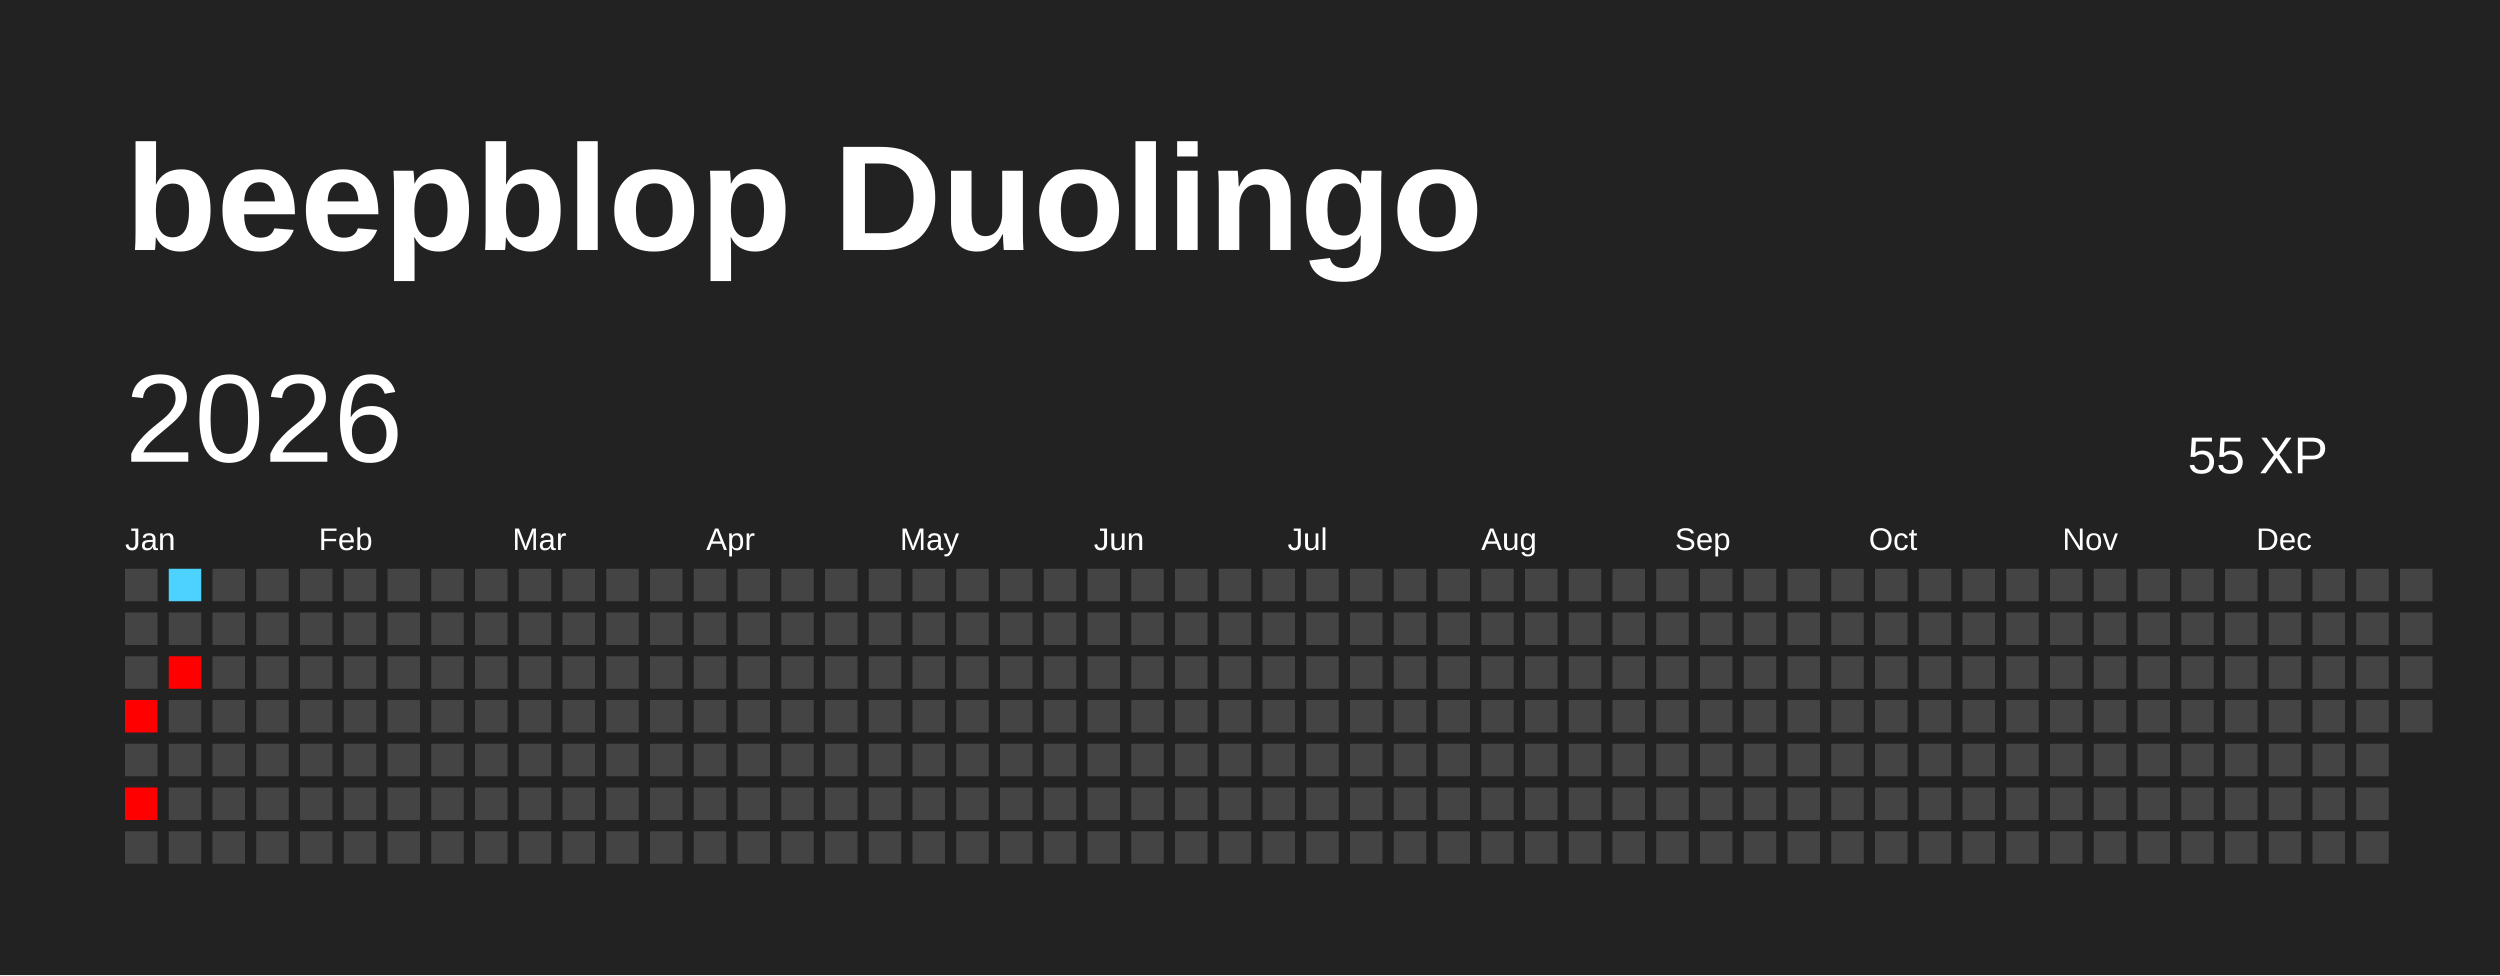
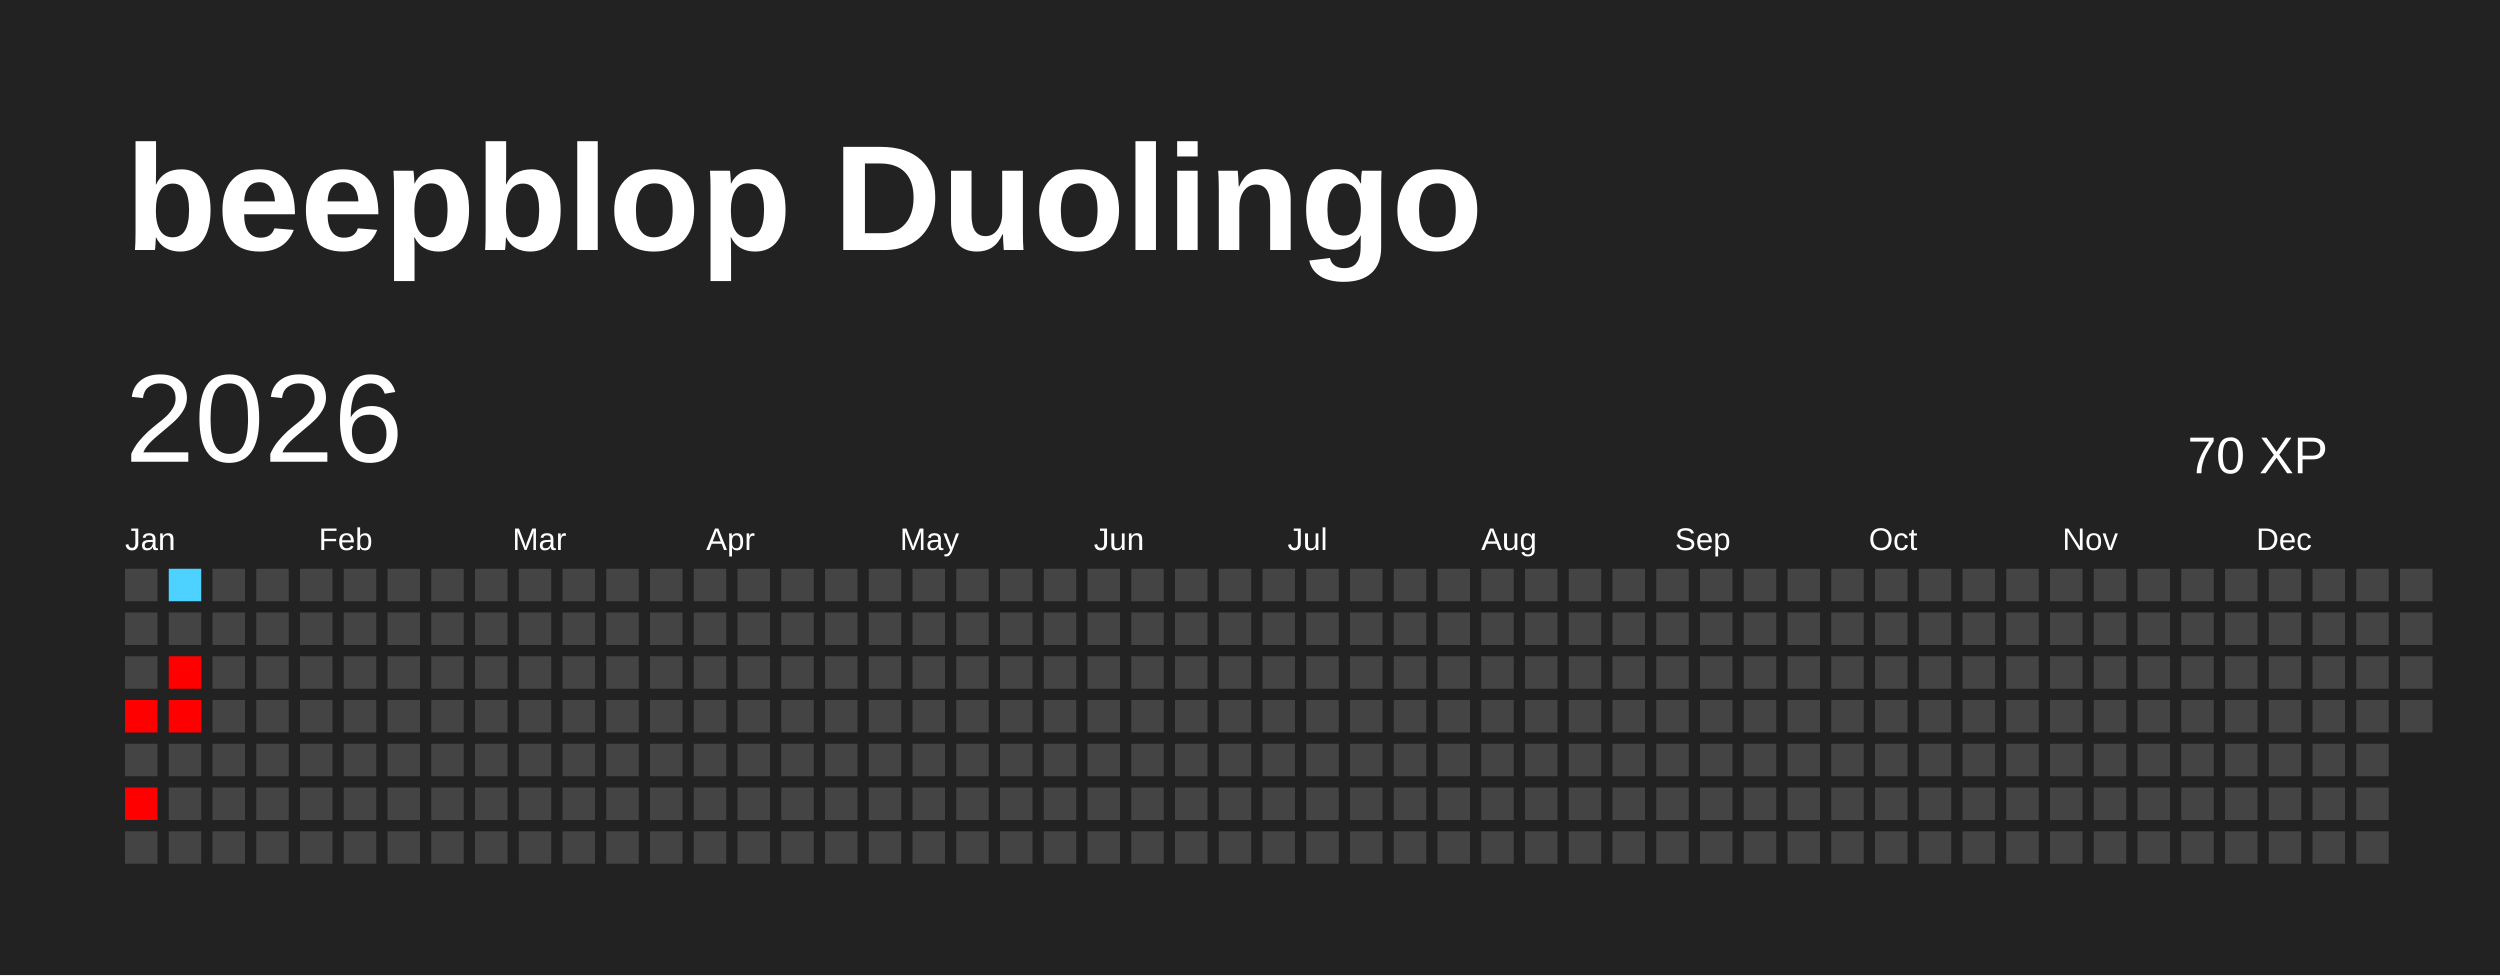
<svg xmlns="http://www.w3.org/2000/svg" baseProfile="full" height="78mm" version="1.1" viewBox="0,0,200,78" width="200mm">
  <defs />
  <rect fill="#222222" height="78" width="200" x="0" y="0" />
  <text fill="#FFFFFF" style="font-size:12px; font-family:Arial; font-weight:bold;" x="10" y="20">beepblop Duolingo</text>
  <text dominant-baseline="hanging" fill="#FFFFFF" style="font-size:10.0px; font-family:Arial;" x="10" y="30">2026</text>
-   <text dominant-baseline="hanging" fill="#FFFFFF" style="font-size:4.125px; font-family:Arial;" x="175" y="35">55 XP</text>
+   <text dominant-baseline="hanging" fill="#FFFFFF" style="font-size:4.125px; font-family:Arial;" x="175" y="35">70 XP</text>
  <text fill="#FFFFFF" style="font-size:2.5px; font-family:Arial" x="10.0" y="44">Jan</text>
  <text fill="#FFFFFF" style="font-size:2.5px; font-family:Arial" x="25.5" y="44">Feb</text>
  <text fill="#FFFFFF" style="font-size:2.5px; font-family:Arial" x="41.0" y="44">Mar</text>
  <text fill="#FFFFFF" style="font-size:2.5px; font-family:Arial" x="56.5" y="44">Apr</text>
  <text fill="#FFFFFF" style="font-size:2.5px; font-family:Arial" x="72.0" y="44">May</text>
  <text fill="#FFFFFF" style="font-size:2.5px; font-family:Arial" x="87.5" y="44">Jun</text>
  <text fill="#FFFFFF" style="font-size:2.5px; font-family:Arial" x="103.0" y="44">Jul</text>
  <text fill="#FFFFFF" style="font-size:2.5px; font-family:Arial" x="118.5" y="44">Aug</text>
  <text fill="#FFFFFF" style="font-size:2.5px; font-family:Arial" x="134.0" y="44">Sep</text>
  <text fill="#FFFFFF" style="font-size:2.5px; font-family:Arial" x="149.5" y="44">Oct</text>
  <text fill="#FFFFFF" style="font-size:2.5px; font-family:Arial" x="165.0" y="44">Nov</text>
  <text fill="#FFFFFF" style="font-size:2.5px; font-family:Arial" x="180.5" y="44">Dec</text>
  <rect fill="#444444" height="2.6" width="2.6" x="10.0" y="45.5" />
  <rect fill="#444444" height="2.6" width="2.6" x="10.0" y="49.0" />
  <rect fill="#444444" height="2.6" width="2.6" x="10.0" y="52.5" />
  <rect fill="#ff0000" height="2.6" width="2.6" x="10.0" y="56.0" />
  <rect fill="#444444" height="2.6" width="2.6" x="10.0" y="59.5" />
  <rect fill="#ff0000" height="2.6" width="2.6" x="10.0" y="63.0" />
  <rect fill="#444444" height="2.6" width="2.6" x="10.0" y="66.5" />
  <rect fill="#4dd2ff" height="2.6" width="2.6" x="13.5" y="45.5" />
  <rect fill="#444444" height="2.6" width="2.6" x="13.5" y="49.0" />
  <rect fill="#ff0000" height="2.6" width="2.6" x="13.5" y="52.5" />
-   <rect fill="#444444" height="2.6" width="2.6" x="13.5" y="56.0" />
+   <rect fill="#ff0000" height="2.6" width="2.6" x="13.5" y="56.0" />
  <rect fill="#444444" height="2.6" width="2.6" x="13.5" y="59.5" />
  <rect fill="#444444" height="2.6" width="2.6" x="13.5" y="63.0" />
  <rect fill="#444444" height="2.6" width="2.6" x="13.5" y="66.5" />
  <rect fill="#444444" height="2.6" width="2.6" x="17.0" y="45.5" />
  <rect fill="#444444" height="2.6" width="2.6" x="17.0" y="49.0" />
  <rect fill="#444444" height="2.6" width="2.6" x="17.0" y="52.5" />
  <rect fill="#444444" height="2.6" width="2.6" x="17.0" y="56.0" />
  <rect fill="#444444" height="2.6" width="2.6" x="17.0" y="59.5" />
  <rect fill="#444444" height="2.6" width="2.6" x="17.0" y="63.0" />
  <rect fill="#444444" height="2.6" width="2.6" x="17.0" y="66.5" />
  <rect fill="#444444" height="2.6" width="2.6" x="20.5" y="45.5" />
  <rect fill="#444444" height="2.6" width="2.6" x="20.5" y="49.0" />
  <rect fill="#444444" height="2.6" width="2.6" x="20.5" y="52.5" />
  <rect fill="#444444" height="2.6" width="2.6" x="20.5" y="56.0" />
  <rect fill="#444444" height="2.6" width="2.6" x="20.5" y="59.5" />
  <rect fill="#444444" height="2.6" width="2.6" x="20.5" y="63.0" />
  <rect fill="#444444" height="2.6" width="2.6" x="20.5" y="66.5" />
  <rect fill="#444444" height="2.6" width="2.6" x="24.0" y="45.5" />
  <rect fill="#444444" height="2.6" width="2.6" x="24.0" y="49.0" />
  <rect fill="#444444" height="2.6" width="2.6" x="24.0" y="52.5" />
  <rect fill="#444444" height="2.6" width="2.6" x="24.0" y="56.0" />
  <rect fill="#444444" height="2.6" width="2.6" x="24.0" y="59.5" />
  <rect fill="#444444" height="2.6" width="2.6" x="24.0" y="63.0" />
  <rect fill="#444444" height="2.6" width="2.6" x="24.0" y="66.5" />
  <rect fill="#444444" height="2.6" width="2.6" x="27.5" y="45.5" />
  <rect fill="#444444" height="2.6" width="2.6" x="27.5" y="49.0" />
  <rect fill="#444444" height="2.6" width="2.6" x="27.5" y="52.5" />
  <rect fill="#444444" height="2.6" width="2.6" x="27.5" y="56.0" />
  <rect fill="#444444" height="2.6" width="2.6" x="27.5" y="59.5" />
  <rect fill="#444444" height="2.6" width="2.6" x="27.5" y="63.0" />
  <rect fill="#444444" height="2.6" width="2.6" x="27.5" y="66.5" />
  <rect fill="#444444" height="2.6" width="2.6" x="31.0" y="45.5" />
  <rect fill="#444444" height="2.6" width="2.6" x="31.0" y="49.0" />
  <rect fill="#444444" height="2.6" width="2.6" x="31.0" y="52.5" />
  <rect fill="#444444" height="2.6" width="2.6" x="31.0" y="56.0" />
  <rect fill="#444444" height="2.6" width="2.6" x="31.0" y="59.5" />
  <rect fill="#444444" height="2.6" width="2.6" x="31.0" y="63.0" />
  <rect fill="#444444" height="2.6" width="2.6" x="31.0" y="66.5" />
  <rect fill="#444444" height="2.6" width="2.6" x="34.5" y="45.5" />
  <rect fill="#444444" height="2.6" width="2.6" x="34.5" y="49.0" />
  <rect fill="#444444" height="2.6" width="2.6" x="34.5" y="52.5" />
  <rect fill="#444444" height="2.6" width="2.6" x="34.5" y="56.0" />
  <rect fill="#444444" height="2.6" width="2.6" x="34.5" y="59.5" />
  <rect fill="#444444" height="2.6" width="2.6" x="34.5" y="63.0" />
  <rect fill="#444444" height="2.6" width="2.6" x="34.5" y="66.5" />
  <rect fill="#444444" height="2.6" width="2.6" x="38.0" y="45.5" />
  <rect fill="#444444" height="2.6" width="2.6" x="38.0" y="49.0" />
  <rect fill="#444444" height="2.6" width="2.6" x="38.0" y="52.5" />
  <rect fill="#444444" height="2.6" width="2.6" x="38.0" y="56.0" />
  <rect fill="#444444" height="2.6" width="2.6" x="38.0" y="59.5" />
  <rect fill="#444444" height="2.6" width="2.6" x="38.0" y="63.0" />
  <rect fill="#444444" height="2.6" width="2.6" x="38.0" y="66.5" />
  <rect fill="#444444" height="2.6" width="2.6" x="41.5" y="45.5" />
  <rect fill="#444444" height="2.6" width="2.6" x="41.5" y="49.0" />
  <rect fill="#444444" height="2.6" width="2.6" x="41.5" y="52.5" />
  <rect fill="#444444" height="2.6" width="2.6" x="41.5" y="56.0" />
  <rect fill="#444444" height="2.6" width="2.6" x="41.5" y="59.5" />
  <rect fill="#444444" height="2.6" width="2.6" x="41.5" y="63.0" />
  <rect fill="#444444" height="2.6" width="2.6" x="41.5" y="66.5" />
  <rect fill="#444444" height="2.6" width="2.6" x="45.0" y="45.5" />
  <rect fill="#444444" height="2.6" width="2.6" x="45.0" y="49.0" />
  <rect fill="#444444" height="2.6" width="2.6" x="45.0" y="52.5" />
  <rect fill="#444444" height="2.6" width="2.6" x="45.0" y="56.0" />
  <rect fill="#444444" height="2.6" width="2.6" x="45.0" y="59.5" />
  <rect fill="#444444" height="2.6" width="2.6" x="45.0" y="63.0" />
  <rect fill="#444444" height="2.6" width="2.6" x="45.0" y="66.5" />
  <rect fill="#444444" height="2.6" width="2.6" x="48.5" y="45.5" />
  <rect fill="#444444" height="2.6" width="2.6" x="48.5" y="49.0" />
  <rect fill="#444444" height="2.6" width="2.6" x="48.5" y="52.5" />
  <rect fill="#444444" height="2.6" width="2.6" x="48.5" y="56.0" />
  <rect fill="#444444" height="2.6" width="2.6" x="48.5" y="59.5" />
  <rect fill="#444444" height="2.6" width="2.6" x="48.5" y="63.0" />
  <rect fill="#444444" height="2.6" width="2.6" x="48.5" y="66.5" />
  <rect fill="#444444" height="2.6" width="2.6" x="52.0" y="45.5" />
  <rect fill="#444444" height="2.6" width="2.6" x="52.0" y="49.0" />
  <rect fill="#444444" height="2.6" width="2.6" x="52.0" y="52.5" />
  <rect fill="#444444" height="2.6" width="2.6" x="52.0" y="56.0" />
  <rect fill="#444444" height="2.6" width="2.6" x="52.0" y="59.5" />
  <rect fill="#444444" height="2.6" width="2.6" x="52.0" y="63.0" />
  <rect fill="#444444" height="2.6" width="2.6" x="52.0" y="66.5" />
  <rect fill="#444444" height="2.6" width="2.6" x="55.5" y="45.5" />
  <rect fill="#444444" height="2.6" width="2.6" x="55.5" y="49.0" />
  <rect fill="#444444" height="2.6" width="2.6" x="55.5" y="52.5" />
  <rect fill="#444444" height="2.6" width="2.6" x="55.5" y="56.0" />
  <rect fill="#444444" height="2.6" width="2.6" x="55.5" y="59.5" />
  <rect fill="#444444" height="2.6" width="2.6" x="55.5" y="63.0" />
  <rect fill="#444444" height="2.6" width="2.6" x="55.5" y="66.5" />
  <rect fill="#444444" height="2.6" width="2.6" x="59.0" y="45.5" />
  <rect fill="#444444" height="2.6" width="2.6" x="59.0" y="49.0" />
  <rect fill="#444444" height="2.6" width="2.6" x="59.0" y="52.5" />
  <rect fill="#444444" height="2.6" width="2.6" x="59.0" y="56.0" />
  <rect fill="#444444" height="2.6" width="2.6" x="59.0" y="59.5" />
  <rect fill="#444444" height="2.6" width="2.6" x="59.0" y="63.0" />
  <rect fill="#444444" height="2.6" width="2.6" x="59.0" y="66.5" />
  <rect fill="#444444" height="2.6" width="2.6" x="62.5" y="45.5" />
  <rect fill="#444444" height="2.6" width="2.6" x="62.5" y="49.0" />
  <rect fill="#444444" height="2.6" width="2.6" x="62.5" y="52.5" />
  <rect fill="#444444" height="2.6" width="2.6" x="62.5" y="56.0" />
  <rect fill="#444444" height="2.6" width="2.6" x="62.5" y="59.5" />
  <rect fill="#444444" height="2.6" width="2.6" x="62.5" y="63.0" />
  <rect fill="#444444" height="2.6" width="2.6" x="62.5" y="66.5" />
  <rect fill="#444444" height="2.6" width="2.6" x="66.0" y="45.5" />
  <rect fill="#444444" height="2.6" width="2.6" x="66.0" y="49.0" />
  <rect fill="#444444" height="2.6" width="2.6" x="66.0" y="52.5" />
  <rect fill="#444444" height="2.6" width="2.6" x="66.0" y="56.0" />
  <rect fill="#444444" height="2.6" width="2.6" x="66.0" y="59.5" />
  <rect fill="#444444" height="2.6" width="2.6" x="66.0" y="63.0" />
  <rect fill="#444444" height="2.6" width="2.6" x="66.0" y="66.5" />
  <rect fill="#444444" height="2.6" width="2.6" x="69.5" y="45.5" />
  <rect fill="#444444" height="2.6" width="2.6" x="69.5" y="49.0" />
  <rect fill="#444444" height="2.6" width="2.6" x="69.5" y="52.5" />
  <rect fill="#444444" height="2.6" width="2.6" x="69.5" y="56.0" />
  <rect fill="#444444" height="2.6" width="2.6" x="69.5" y="59.5" />
  <rect fill="#444444" height="2.6" width="2.6" x="69.5" y="63.0" />
  <rect fill="#444444" height="2.6" width="2.6" x="69.5" y="66.5" />
  <rect fill="#444444" height="2.6" width="2.6" x="73.0" y="45.5" />
  <rect fill="#444444" height="2.6" width="2.6" x="73.0" y="49.0" />
  <rect fill="#444444" height="2.6" width="2.6" x="73.0" y="52.5" />
  <rect fill="#444444" height="2.6" width="2.6" x="73.0" y="56.0" />
  <rect fill="#444444" height="2.6" width="2.6" x="73.0" y="59.5" />
  <rect fill="#444444" height="2.6" width="2.6" x="73.0" y="63.0" />
  <rect fill="#444444" height="2.6" width="2.6" x="73.0" y="66.5" />
  <rect fill="#444444" height="2.6" width="2.6" x="76.5" y="45.5" />
  <rect fill="#444444" height="2.6" width="2.6" x="76.5" y="49.0" />
  <rect fill="#444444" height="2.6" width="2.6" x="76.5" y="52.5" />
  <rect fill="#444444" height="2.6" width="2.6" x="76.5" y="56.0" />
  <rect fill="#444444" height="2.6" width="2.6" x="76.5" y="59.5" />
  <rect fill="#444444" height="2.6" width="2.6" x="76.5" y="63.0" />
  <rect fill="#444444" height="2.6" width="2.6" x="76.5" y="66.5" />
  <rect fill="#444444" height="2.6" width="2.6" x="80.0" y="45.5" />
  <rect fill="#444444" height="2.6" width="2.6" x="80.0" y="49.0" />
  <rect fill="#444444" height="2.6" width="2.6" x="80.0" y="52.5" />
  <rect fill="#444444" height="2.6" width="2.6" x="80.0" y="56.0" />
  <rect fill="#444444" height="2.6" width="2.6" x="80.0" y="59.5" />
  <rect fill="#444444" height="2.6" width="2.6" x="80.0" y="63.0" />
  <rect fill="#444444" height="2.6" width="2.6" x="80.0" y="66.5" />
  <rect fill="#444444" height="2.6" width="2.6" x="83.5" y="45.5" />
  <rect fill="#444444" height="2.6" width="2.6" x="83.5" y="49.0" />
  <rect fill="#444444" height="2.6" width="2.6" x="83.5" y="52.5" />
  <rect fill="#444444" height="2.6" width="2.6" x="83.5" y="56.0" />
  <rect fill="#444444" height="2.6" width="2.6" x="83.5" y="59.5" />
  <rect fill="#444444" height="2.6" width="2.6" x="83.5" y="63.0" />
  <rect fill="#444444" height="2.6" width="2.6" x="83.5" y="66.5" />
  <rect fill="#444444" height="2.6" width="2.6" x="87.0" y="45.5" />
  <rect fill="#444444" height="2.6" width="2.6" x="87.0" y="49.0" />
  <rect fill="#444444" height="2.6" width="2.6" x="87.0" y="52.5" />
  <rect fill="#444444" height="2.6" width="2.6" x="87.0" y="56.0" />
  <rect fill="#444444" height="2.6" width="2.6" x="87.0" y="59.5" />
  <rect fill="#444444" height="2.6" width="2.6" x="87.0" y="63.0" />
  <rect fill="#444444" height="2.6" width="2.6" x="87.0" y="66.5" />
  <rect fill="#444444" height="2.6" width="2.6" x="90.5" y="45.5" />
  <rect fill="#444444" height="2.6" width="2.6" x="90.5" y="49.0" />
  <rect fill="#444444" height="2.6" width="2.6" x="90.5" y="52.5" />
  <rect fill="#444444" height="2.6" width="2.6" x="90.5" y="56.0" />
  <rect fill="#444444" height="2.6" width="2.6" x="90.5" y="59.5" />
  <rect fill="#444444" height="2.6" width="2.6" x="90.5" y="63.0" />
  <rect fill="#444444" height="2.6" width="2.6" x="90.5" y="66.5" />
  <rect fill="#444444" height="2.6" width="2.6" x="94.0" y="45.5" />
  <rect fill="#444444" height="2.6" width="2.6" x="94.0" y="49.0" />
  <rect fill="#444444" height="2.6" width="2.6" x="94.0" y="52.5" />
  <rect fill="#444444" height="2.6" width="2.6" x="94.0" y="56.0" />
  <rect fill="#444444" height="2.6" width="2.6" x="94.0" y="59.5" />
  <rect fill="#444444" height="2.6" width="2.6" x="94.0" y="63.0" />
  <rect fill="#444444" height="2.6" width="2.6" x="94.0" y="66.5" />
  <rect fill="#444444" height="2.6" width="2.6" x="97.5" y="45.5" />
  <rect fill="#444444" height="2.6" width="2.6" x="97.5" y="49.0" />
  <rect fill="#444444" height="2.6" width="2.6" x="97.5" y="52.5" />
  <rect fill="#444444" height="2.6" width="2.6" x="97.5" y="56.0" />
  <rect fill="#444444" height="2.6" width="2.6" x="97.5" y="59.5" />
  <rect fill="#444444" height="2.6" width="2.6" x="97.5" y="63.0" />
  <rect fill="#444444" height="2.6" width="2.6" x="97.5" y="66.5" />
  <rect fill="#444444" height="2.6" width="2.6" x="101.0" y="45.5" />
  <rect fill="#444444" height="2.6" width="2.6" x="101.0" y="49.0" />
  <rect fill="#444444" height="2.6" width="2.6" x="101.0" y="52.5" />
  <rect fill="#444444" height="2.6" width="2.6" x="101.0" y="56.0" />
  <rect fill="#444444" height="2.6" width="2.6" x="101.0" y="59.5" />
  <rect fill="#444444" height="2.6" width="2.6" x="101.0" y="63.0" />
  <rect fill="#444444" height="2.6" width="2.6" x="101.0" y="66.5" />
  <rect fill="#444444" height="2.6" width="2.6" x="104.5" y="45.5" />
  <rect fill="#444444" height="2.6" width="2.6" x="104.5" y="49.0" />
  <rect fill="#444444" height="2.6" width="2.6" x="104.5" y="52.5" />
  <rect fill="#444444" height="2.6" width="2.6" x="104.5" y="56.0" />
  <rect fill="#444444" height="2.6" width="2.6" x="104.5" y="59.5" />
  <rect fill="#444444" height="2.6" width="2.6" x="104.5" y="63.0" />
  <rect fill="#444444" height="2.6" width="2.6" x="104.5" y="66.5" />
  <rect fill="#444444" height="2.6" width="2.6" x="108.0" y="45.5" />
  <rect fill="#444444" height="2.6" width="2.6" x="108.0" y="49.0" />
  <rect fill="#444444" height="2.6" width="2.6" x="108.0" y="52.5" />
  <rect fill="#444444" height="2.6" width="2.6" x="108.0" y="56.0" />
  <rect fill="#444444" height="2.6" width="2.6" x="108.0" y="59.5" />
  <rect fill="#444444" height="2.6" width="2.6" x="108.0" y="63.0" />
  <rect fill="#444444" height="2.6" width="2.6" x="108.0" y="66.5" />
  <rect fill="#444444" height="2.6" width="2.6" x="111.5" y="45.5" />
  <rect fill="#444444" height="2.6" width="2.6" x="111.5" y="49.0" />
  <rect fill="#444444" height="2.6" width="2.6" x="111.5" y="52.5" />
  <rect fill="#444444" height="2.6" width="2.6" x="111.5" y="56.0" />
  <rect fill="#444444" height="2.6" width="2.6" x="111.5" y="59.5" />
  <rect fill="#444444" height="2.6" width="2.6" x="111.5" y="63.0" />
  <rect fill="#444444" height="2.6" width="2.6" x="111.5" y="66.5" />
  <rect fill="#444444" height="2.6" width="2.6" x="115.0" y="45.5" />
  <rect fill="#444444" height="2.6" width="2.6" x="115.0" y="49.0" />
  <rect fill="#444444" height="2.6" width="2.6" x="115.0" y="52.5" />
  <rect fill="#444444" height="2.6" width="2.6" x="115.0" y="56.0" />
  <rect fill="#444444" height="2.6" width="2.6" x="115.0" y="59.5" />
  <rect fill="#444444" height="2.6" width="2.6" x="115.0" y="63.0" />
  <rect fill="#444444" height="2.6" width="2.6" x="115.0" y="66.5" />
  <rect fill="#444444" height="2.6" width="2.6" x="118.5" y="45.5" />
  <rect fill="#444444" height="2.6" width="2.6" x="118.5" y="49.0" />
  <rect fill="#444444" height="2.6" width="2.6" x="118.5" y="52.5" />
  <rect fill="#444444" height="2.6" width="2.6" x="118.5" y="56.0" />
  <rect fill="#444444" height="2.6" width="2.6" x="118.5" y="59.5" />
  <rect fill="#444444" height="2.6" width="2.6" x="118.5" y="63.0" />
  <rect fill="#444444" height="2.6" width="2.6" x="118.5" y="66.5" />
  <rect fill="#444444" height="2.6" width="2.6" x="122.0" y="45.5" />
  <rect fill="#444444" height="2.6" width="2.6" x="122.0" y="49.0" />
  <rect fill="#444444" height="2.6" width="2.6" x="122.0" y="52.5" />
  <rect fill="#444444" height="2.6" width="2.6" x="122.0" y="56.0" />
  <rect fill="#444444" height="2.6" width="2.6" x="122.0" y="59.5" />
  <rect fill="#444444" height="2.6" width="2.6" x="122.0" y="63.0" />
  <rect fill="#444444" height="2.6" width="2.6" x="122.0" y="66.5" />
  <rect fill="#444444" height="2.6" width="2.6" x="125.5" y="45.5" />
  <rect fill="#444444" height="2.6" width="2.6" x="125.5" y="49.0" />
  <rect fill="#444444" height="2.6" width="2.6" x="125.5" y="52.5" />
  <rect fill="#444444" height="2.6" width="2.6" x="125.5" y="56.0" />
  <rect fill="#444444" height="2.6" width="2.6" x="125.5" y="59.5" />
  <rect fill="#444444" height="2.6" width="2.6" x="125.5" y="63.0" />
  <rect fill="#444444" height="2.6" width="2.6" x="125.5" y="66.5" />
  <rect fill="#444444" height="2.6" width="2.6" x="129.0" y="45.5" />
  <rect fill="#444444" height="2.6" width="2.6" x="129.0" y="49.0" />
  <rect fill="#444444" height="2.6" width="2.6" x="129.0" y="52.5" />
  <rect fill="#444444" height="2.6" width="2.6" x="129.0" y="56.0" />
  <rect fill="#444444" height="2.6" width="2.6" x="129.0" y="59.5" />
  <rect fill="#444444" height="2.6" width="2.6" x="129.0" y="63.0" />
  <rect fill="#444444" height="2.6" width="2.6" x="129.0" y="66.5" />
  <rect fill="#444444" height="2.6" width="2.6" x="132.5" y="45.5" />
  <rect fill="#444444" height="2.6" width="2.6" x="132.5" y="49.0" />
  <rect fill="#444444" height="2.6" width="2.6" x="132.5" y="52.5" />
  <rect fill="#444444" height="2.6" width="2.6" x="132.5" y="56.0" />
  <rect fill="#444444" height="2.6" width="2.6" x="132.5" y="59.5" />
  <rect fill="#444444" height="2.6" width="2.6" x="132.5" y="63.0" />
  <rect fill="#444444" height="2.6" width="2.6" x="132.5" y="66.5" />
  <rect fill="#444444" height="2.6" width="2.6" x="136.0" y="45.5" />
  <rect fill="#444444" height="2.6" width="2.6" x="136.0" y="49.0" />
  <rect fill="#444444" height="2.6" width="2.6" x="136.0" y="52.5" />
  <rect fill="#444444" height="2.6" width="2.6" x="136.0" y="56.0" />
  <rect fill="#444444" height="2.6" width="2.6" x="136.0" y="59.5" />
  <rect fill="#444444" height="2.6" width="2.6" x="136.0" y="63.0" />
  <rect fill="#444444" height="2.6" width="2.6" x="136.0" y="66.5" />
  <rect fill="#444444" height="2.6" width="2.6" x="139.5" y="45.5" />
  <rect fill="#444444" height="2.6" width="2.6" x="139.5" y="49.0" />
  <rect fill="#444444" height="2.6" width="2.6" x="139.5" y="52.5" />
  <rect fill="#444444" height="2.6" width="2.6" x="139.5" y="56.0" />
  <rect fill="#444444" height="2.6" width="2.6" x="139.5" y="59.5" />
  <rect fill="#444444" height="2.6" width="2.6" x="139.5" y="63.0" />
  <rect fill="#444444" height="2.6" width="2.6" x="139.5" y="66.5" />
  <rect fill="#444444" height="2.6" width="2.6" x="143.0" y="45.5" />
  <rect fill="#444444" height="2.6" width="2.6" x="143.0" y="49.0" />
  <rect fill="#444444" height="2.6" width="2.6" x="143.0" y="52.5" />
  <rect fill="#444444" height="2.6" width="2.6" x="143.0" y="56.0" />
  <rect fill="#444444" height="2.6" width="2.6" x="143.0" y="59.5" />
  <rect fill="#444444" height="2.6" width="2.6" x="143.0" y="63.0" />
  <rect fill="#444444" height="2.6" width="2.6" x="143.0" y="66.5" />
  <rect fill="#444444" height="2.6" width="2.6" x="146.5" y="45.5" />
  <rect fill="#444444" height="2.6" width="2.6" x="146.5" y="49.0" />
  <rect fill="#444444" height="2.6" width="2.6" x="146.5" y="52.5" />
  <rect fill="#444444" height="2.6" width="2.6" x="146.5" y="56.0" />
  <rect fill="#444444" height="2.6" width="2.6" x="146.5" y="59.5" />
  <rect fill="#444444" height="2.6" width="2.6" x="146.5" y="63.0" />
  <rect fill="#444444" height="2.6" width="2.6" x="146.5" y="66.5" />
  <rect fill="#444444" height="2.6" width="2.6" x="150.0" y="45.5" />
  <rect fill="#444444" height="2.6" width="2.6" x="150.0" y="49.0" />
  <rect fill="#444444" height="2.6" width="2.6" x="150.0" y="52.5" />
  <rect fill="#444444" height="2.6" width="2.6" x="150.0" y="56.0" />
  <rect fill="#444444" height="2.6" width="2.6" x="150.0" y="59.5" />
  <rect fill="#444444" height="2.6" width="2.6" x="150.0" y="63.0" />
  <rect fill="#444444" height="2.6" width="2.6" x="150.0" y="66.5" />
  <rect fill="#444444" height="2.6" width="2.6" x="153.5" y="45.5" />
  <rect fill="#444444" height="2.6" width="2.6" x="153.5" y="49.0" />
  <rect fill="#444444" height="2.6" width="2.6" x="153.5" y="52.5" />
  <rect fill="#444444" height="2.6" width="2.6" x="153.5" y="56.0" />
  <rect fill="#444444" height="2.6" width="2.6" x="153.5" y="59.5" />
  <rect fill="#444444" height="2.6" width="2.6" x="153.5" y="63.0" />
  <rect fill="#444444" height="2.6" width="2.6" x="153.5" y="66.5" />
  <rect fill="#444444" height="2.6" width="2.6" x="157.0" y="45.5" />
  <rect fill="#444444" height="2.6" width="2.6" x="157.0" y="49.0" />
  <rect fill="#444444" height="2.6" width="2.6" x="157.0" y="52.5" />
  <rect fill="#444444" height="2.6" width="2.6" x="157.0" y="56.0" />
  <rect fill="#444444" height="2.6" width="2.6" x="157.0" y="59.5" />
  <rect fill="#444444" height="2.6" width="2.6" x="157.0" y="63.0" />
  <rect fill="#444444" height="2.6" width="2.6" x="157.0" y="66.5" />
  <rect fill="#444444" height="2.6" width="2.6" x="160.5" y="45.5" />
  <rect fill="#444444" height="2.6" width="2.6" x="160.5" y="49.0" />
  <rect fill="#444444" height="2.6" width="2.6" x="160.5" y="52.5" />
  <rect fill="#444444" height="2.6" width="2.6" x="160.5" y="56.0" />
  <rect fill="#444444" height="2.6" width="2.6" x="160.5" y="59.5" />
  <rect fill="#444444" height="2.6" width="2.6" x="160.5" y="63.0" />
  <rect fill="#444444" height="2.6" width="2.6" x="160.5" y="66.5" />
  <rect fill="#444444" height="2.6" width="2.6" x="164.0" y="45.5" />
  <rect fill="#444444" height="2.6" width="2.6" x="164.0" y="49.0" />
  <rect fill="#444444" height="2.6" width="2.6" x="164.0" y="52.5" />
  <rect fill="#444444" height="2.6" width="2.6" x="164.0" y="56.0" />
  <rect fill="#444444" height="2.6" width="2.6" x="164.0" y="59.5" />
  <rect fill="#444444" height="2.6" width="2.6" x="164.0" y="63.0" />
  <rect fill="#444444" height="2.6" width="2.6" x="164.0" y="66.5" />
  <rect fill="#444444" height="2.6" width="2.6" x="167.5" y="45.5" />
  <rect fill="#444444" height="2.6" width="2.6" x="167.5" y="49.0" />
  <rect fill="#444444" height="2.6" width="2.6" x="167.5" y="52.5" />
  <rect fill="#444444" height="2.6" width="2.6" x="167.5" y="56.0" />
  <rect fill="#444444" height="2.6" width="2.6" x="167.5" y="59.5" />
  <rect fill="#444444" height="2.6" width="2.6" x="167.5" y="63.0" />
  <rect fill="#444444" height="2.6" width="2.6" x="167.5" y="66.5" />
  <rect fill="#444444" height="2.6" width="2.6" x="171.0" y="45.5" />
  <rect fill="#444444" height="2.6" width="2.6" x="171.0" y="49.0" />
  <rect fill="#444444" height="2.6" width="2.6" x="171.0" y="52.5" />
  <rect fill="#444444" height="2.6" width="2.6" x="171.0" y="56.0" />
  <rect fill="#444444" height="2.6" width="2.6" x="171.0" y="59.5" />
  <rect fill="#444444" height="2.6" width="2.6" x="171.0" y="63.0" />
  <rect fill="#444444" height="2.6" width="2.6" x="171.0" y="66.5" />
  <rect fill="#444444" height="2.6" width="2.6" x="174.5" y="45.5" />
  <rect fill="#444444" height="2.6" width="2.6" x="174.5" y="49.0" />
  <rect fill="#444444" height="2.6" width="2.6" x="174.5" y="52.5" />
  <rect fill="#444444" height="2.6" width="2.6" x="174.5" y="56.0" />
  <rect fill="#444444" height="2.6" width="2.6" x="174.5" y="59.5" />
  <rect fill="#444444" height="2.6" width="2.6" x="174.5" y="63.0" />
  <rect fill="#444444" height="2.6" width="2.6" x="174.5" y="66.5" />
  <rect fill="#444444" height="2.6" width="2.6" x="178.0" y="45.5" />
  <rect fill="#444444" height="2.6" width="2.6" x="178.0" y="49.0" />
  <rect fill="#444444" height="2.6" width="2.6" x="178.0" y="52.5" />
  <rect fill="#444444" height="2.6" width="2.6" x="178.0" y="56.0" />
  <rect fill="#444444" height="2.6" width="2.6" x="178.0" y="59.5" />
  <rect fill="#444444" height="2.6" width="2.6" x="178.0" y="63.0" />
  <rect fill="#444444" height="2.6" width="2.6" x="178.0" y="66.5" />
  <rect fill="#444444" height="2.6" width="2.6" x="181.5" y="45.5" />
  <rect fill="#444444" height="2.6" width="2.6" x="181.5" y="49.0" />
  <rect fill="#444444" height="2.6" width="2.6" x="181.5" y="52.5" />
  <rect fill="#444444" height="2.6" width="2.6" x="181.5" y="56.0" />
  <rect fill="#444444" height="2.6" width="2.6" x="181.5" y="59.5" />
  <rect fill="#444444" height="2.6" width="2.6" x="181.5" y="63.0" />
  <rect fill="#444444" height="2.6" width="2.6" x="181.5" y="66.5" />
  <rect fill="#444444" height="2.6" width="2.6" x="185.0" y="45.5" />
  <rect fill="#444444" height="2.6" width="2.6" x="185.0" y="49.0" />
  <rect fill="#444444" height="2.6" width="2.6" x="185.0" y="52.5" />
  <rect fill="#444444" height="2.6" width="2.6" x="185.0" y="56.0" />
  <rect fill="#444444" height="2.6" width="2.6" x="185.0" y="59.5" />
  <rect fill="#444444" height="2.6" width="2.6" x="185.0" y="63.0" />
  <rect fill="#444444" height="2.6" width="2.6" x="185.0" y="66.5" />
  <rect fill="#444444" height="2.6" width="2.6" x="188.5" y="45.5" />
  <rect fill="#444444" height="2.6" width="2.6" x="188.5" y="49.0" />
  <rect fill="#444444" height="2.6" width="2.6" x="188.5" y="52.5" />
  <rect fill="#444444" height="2.6" width="2.6" x="188.5" y="56.0" />
  <rect fill="#444444" height="2.6" width="2.6" x="188.5" y="59.5" />
  <rect fill="#444444" height="2.6" width="2.6" x="188.5" y="63.0" />
  <rect fill="#444444" height="2.6" width="2.6" x="188.5" y="66.5" />
  <rect fill="#444444" height="2.6" width="2.6" x="192.0" y="45.5" />
  <rect fill="#444444" height="2.6" width="2.6" x="192.0" y="49.0" />
  <rect fill="#444444" height="2.6" width="2.6" x="192.0" y="52.5" />
  <rect fill="#444444" height="2.6" width="2.6" x="192.0" y="56.0" />
</svg>
